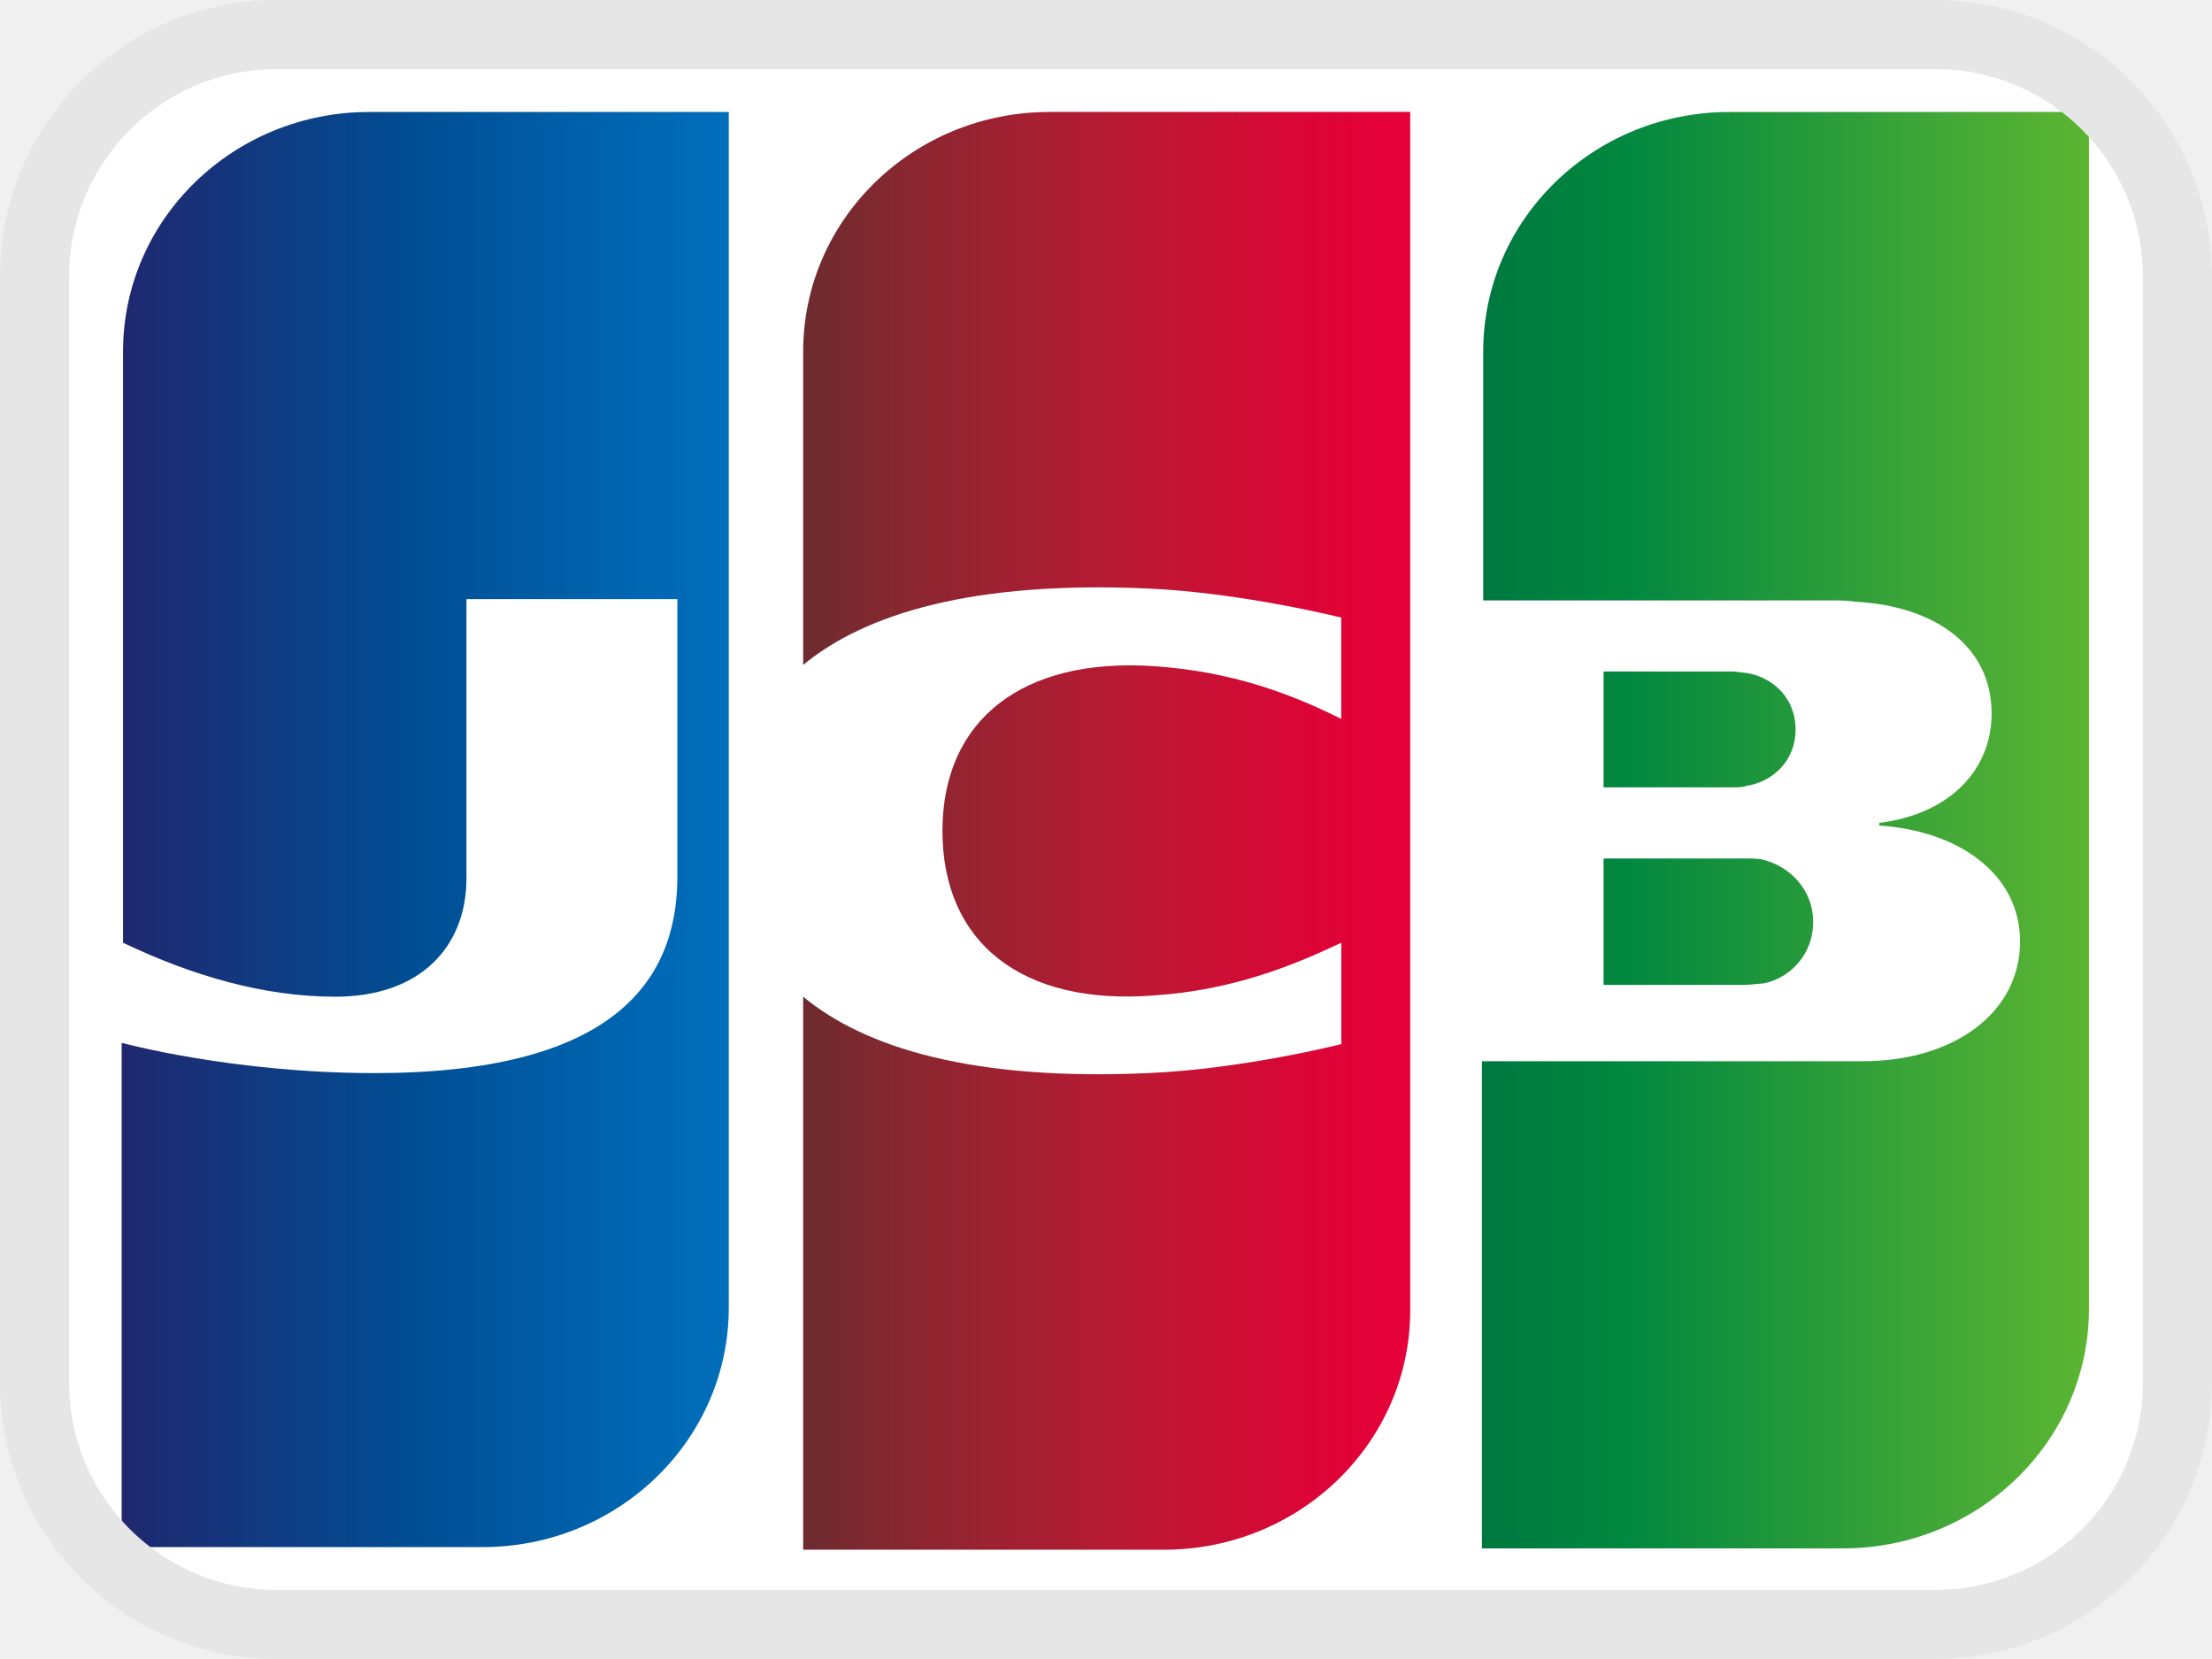
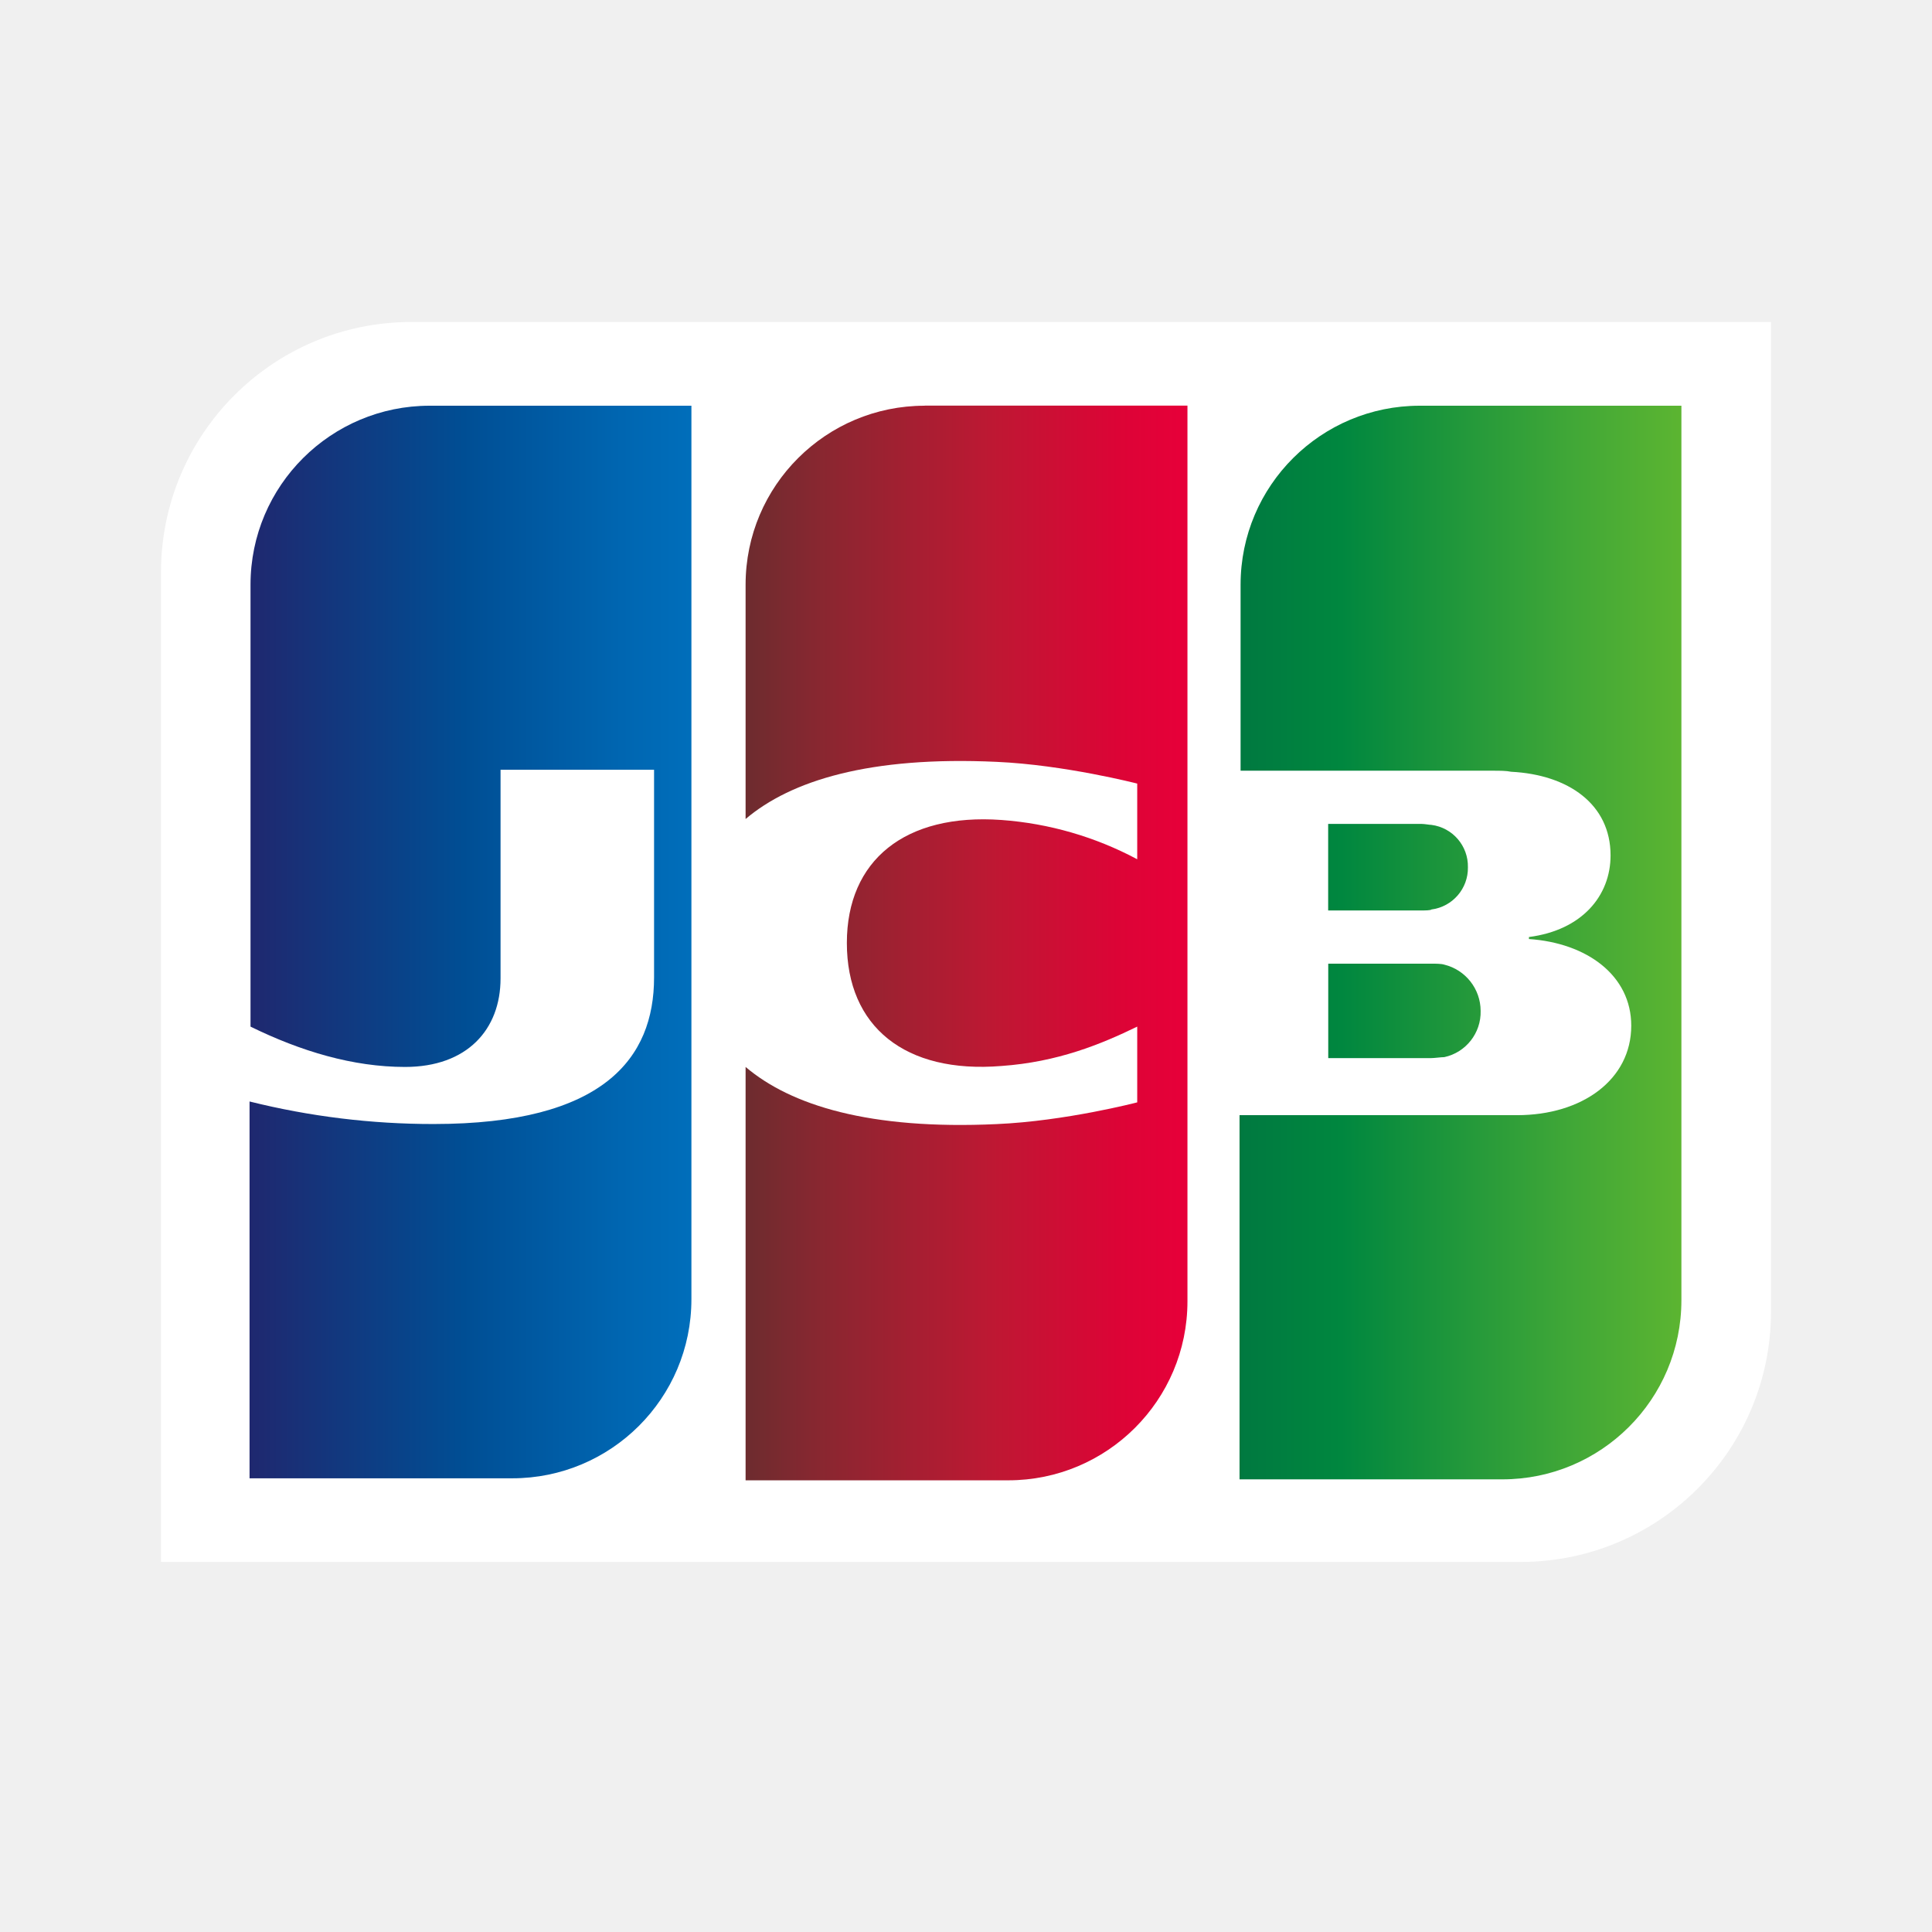
- <svg xmlns="http://www.w3.org/2000/svg" width="32" height="24" viewBox="0 0 32 24" fill="none">
-   <rect x=".5" y=".5" width="31" height="23" rx="3.5" fill="#FAFBFC" />
-   <g clip-path="url(#jcb_24_svg__a)">
-     <path d="M32 19.162C32 21.829 29.77 24 27.032 24H0V4.838C0 2.171 2.23 0 4.968 0H32v19.162z" fill="#fff" />
-     <path d="M23.198 14.248h2.054c.059 0 .195-.02.254-.02a.898.898 0 0 0 .724-.894c0-.458-.333-.8-.724-.896-.059-.019-.176-.019-.254-.019h-2.054v1.829z" fill="url(#jcb_24_svg__b)" />
-     <path d="M25.017 1.62c-1.956 0-3.56 1.542-3.56 3.466v3.6h5.027c.117 0 .254 0 .352.019 1.135.057 1.976.628 1.976 1.619 0 .78-.568 1.447-1.624 1.58v.039c1.154.076 2.035.705 2.035 1.676 0 1.048-.979 1.733-2.27 1.733h-5.515V22.4h5.222c1.956 0 3.56-1.543 3.56-3.467V1.62h-5.203z" fill="url(#jcb_24_svg__c)" />
-     <path d="M25.976 10.553c0-.458-.333-.762-.724-.82-.04 0-.137-.019-.196-.019h-1.858v1.676h1.858c.059 0 .176 0 .196-.019.391-.057.724-.361.724-.819z" fill="url(#jcb_24_svg__d)" />
-     <path d="M5.34 1.62c-1.956 0-3.56 1.542-3.56 3.466v8.552c.997.476 2.034.781 3.07.781 1.233 0 1.898-.724 1.898-1.714V8.667h3.051v4.019c0 1.562-.997 2.838-4.381 2.838-2.054 0-3.658-.438-3.658-.438v7.295h5.223c1.956 0 3.56-1.543 3.56-3.467V1.62H5.34z" fill="url(#jcb_24_svg__e)" />
-     <path d="M15.179 1.62c-1.956 0-3.56 1.542-3.56 3.466v4.533c.9-.743 2.464-1.219 4.987-1.105 1.35.058 2.797.42 2.797.42V10.4c-.723-.362-1.584-.686-2.699-.762-1.917-.133-3.07.781-3.07 2.381 0 1.62 1.153 2.534 3.07 2.381 1.115-.076 1.976-.419 2.7-.762v1.467s-1.428.362-2.798.419c-2.523.114-4.088-.362-4.987-1.105v8h5.222c1.956 0 3.56-1.543 3.56-3.466V1.619h-5.222z" fill="url(#jcb_24_svg__f)" />
-   </g>
-   <rect x=".5" y=".5" width="31" height="23" rx="3.5" stroke="#E6E6E6" />
+ <svg xmlns="http://www.w3.org/2000/svg" width="24" height="24" viewBox="0 0 24 24" fill="none">
+   <path d="M22 16.298a3.11 3.11 0 0 1-3.105 3.105H2V7.105A3.11 3.11 0 0 1 5.105 4H22v12.298z" fill="#fff" />
+   <path d="M16.499 13.144h1.283c.037 0 .122-.012.16-.012a.573.573 0 0 0 .451-.575.593.593 0 0 0-.452-.574c-.037-.012-.11-.012-.159-.012H16.5v1.173z" fill="url(#jcb_24_svg__a)" />
+   <path d="M17.636 5.04c-1.223 0-2.225.99-2.225 2.224v2.31h3.141c.074 0 .16 0 .22.013.71.036 1.235.403 1.235 1.039 0 .501-.354.929-1.014 1.014v.025c.72.049 1.271.452 1.271 1.076 0 .672-.611 1.112-1.418 1.112h-3.448v4.524h3.265c1.222 0 2.224-.99 2.224-2.226V5.04h-3.251z" fill="url(#jcb_24_svg__b)" />
+   <path d="M18.235 10.773a.52.52 0 0 0-.453-.526c-.024 0-.085-.012-.122-.012h-1.161v1.075h1.161c.037 0 .11 0 .122-.012a.52.52 0 0 0 .453-.525z" fill="url(#jcb_24_svg__c)" />
+   <path d="M5.337 5.04c-1.222 0-2.225.99-2.225 2.224v5.489c.624.306 1.272.501 1.92.501.77 0 1.186-.464 1.186-1.1V9.562h1.907v2.58c0 1.002-.624 1.821-2.739 1.821a9.427 9.427 0 0 1-2.286-.28v4.681h3.264c1.223 0 2.225-.99 2.225-2.225V5.04H5.337z" fill="url(#jcb_24_svg__d)" />
+   <path d="M11.486 5.04c-1.222 0-2.224.99-2.224 2.224v2.91c.562-.477 1.54-.783 3.117-.71.844.037 1.748.27 1.748.27v.94a4.231 4.231 0 0 0-1.687-.488c-1.198-.086-1.92.501-1.92 1.528 0 1.039.722 1.626 1.92 1.528.697-.049 1.235-.269 1.687-.489v.941s-.892.233-1.748.27c-1.577.073-2.555-.233-3.117-.71v5.135h3.264c1.222 0 2.225-.99 2.225-2.225V5.039h-3.264z" fill="url(#jcb_24_svg__e)" />
  <defs>
-     <linearGradient id="jcb_24_svg__b" x1="21.454" y1="13.336" x2="30.244" y2="13.336" gradientUnits="userSpaceOnUse">
+     <linearGradient id="jcb_24_svg__a" x1="15.409" y1="12.559" x2="20.902" y2="12.559" gradientUnits="userSpaceOnUse">
      <stop stop-color="#007940" />
      <stop offset=".229" stop-color="#00873F" />
      <stop offset=".743" stop-color="#40A737" />
      <stop offset="1" stop-color="#5CB531" />
    </linearGradient>
-     <linearGradient id="jcb_24_svg__c" x1="21.454" y1="12.001" x2="30.244" y2="12.001" gradientUnits="userSpaceOnUse">
+     <linearGradient id="jcb_24_svg__b" x1="15.409" y1="11.702" x2="20.902" y2="11.702" gradientUnits="userSpaceOnUse">
      <stop stop-color="#007940" />
      <stop offset=".229" stop-color="#00873F" />
      <stop offset=".743" stop-color="#40A737" />
      <stop offset="1" stop-color="#5CB531" />
    </linearGradient>
-     <linearGradient id="jcb_24_svg__d" x1="21.454" y1="10.55" x2="30.244" y2="10.55" gradientUnits="userSpaceOnUse">
+     <linearGradient id="jcb_24_svg__c" x1="15.409" y1="10.771" x2="20.902" y2="10.771" gradientUnits="userSpaceOnUse">
      <stop stop-color="#007940" />
      <stop offset=".229" stop-color="#00873F" />
      <stop offset=".743" stop-color="#40A737" />
      <stop offset="1" stop-color="#5CB531" />
    </linearGradient>
-     <linearGradient id="jcb_24_svg__e" x1="1.776" y1="12.001" x2="10.701" y2="12.001" gradientUnits="userSpaceOnUse">
+     <linearGradient id="jcb_24_svg__d" x1="3.11" y1="11.702" x2="8.688" y2="11.702" gradientUnits="userSpaceOnUse">
      <stop stop-color="#1F286F" />
      <stop offset=".475" stop-color="#004E94" />
      <stop offset=".826" stop-color="#0066B1" />
      <stop offset="1" stop-color="#006FBC" />
    </linearGradient>
-     <linearGradient id="jcb_24_svg__f" x1="11.568" y1="12.001" x2="20.237" y2="12.001" gradientUnits="userSpaceOnUse">
+     <linearGradient id="jcb_24_svg__e" x1="9.23" y1="11.702" x2="14.648" y2="11.702" gradientUnits="userSpaceOnUse">
      <stop stop-color="#6C2C2F" />
      <stop offset=".173" stop-color="#882730" />
      <stop offset=".573" stop-color="#BE1833" />
      <stop offset=".859" stop-color="#DC0436" />
      <stop offset="1" stop-color="#E60039" />
    </linearGradient>
-     <clipPath id="jcb_24_svg__a">
-       <rect x=".5" y=".5" width="31" height="23" rx="3.5" />
-     </clipPath>
  </defs>
</svg>
